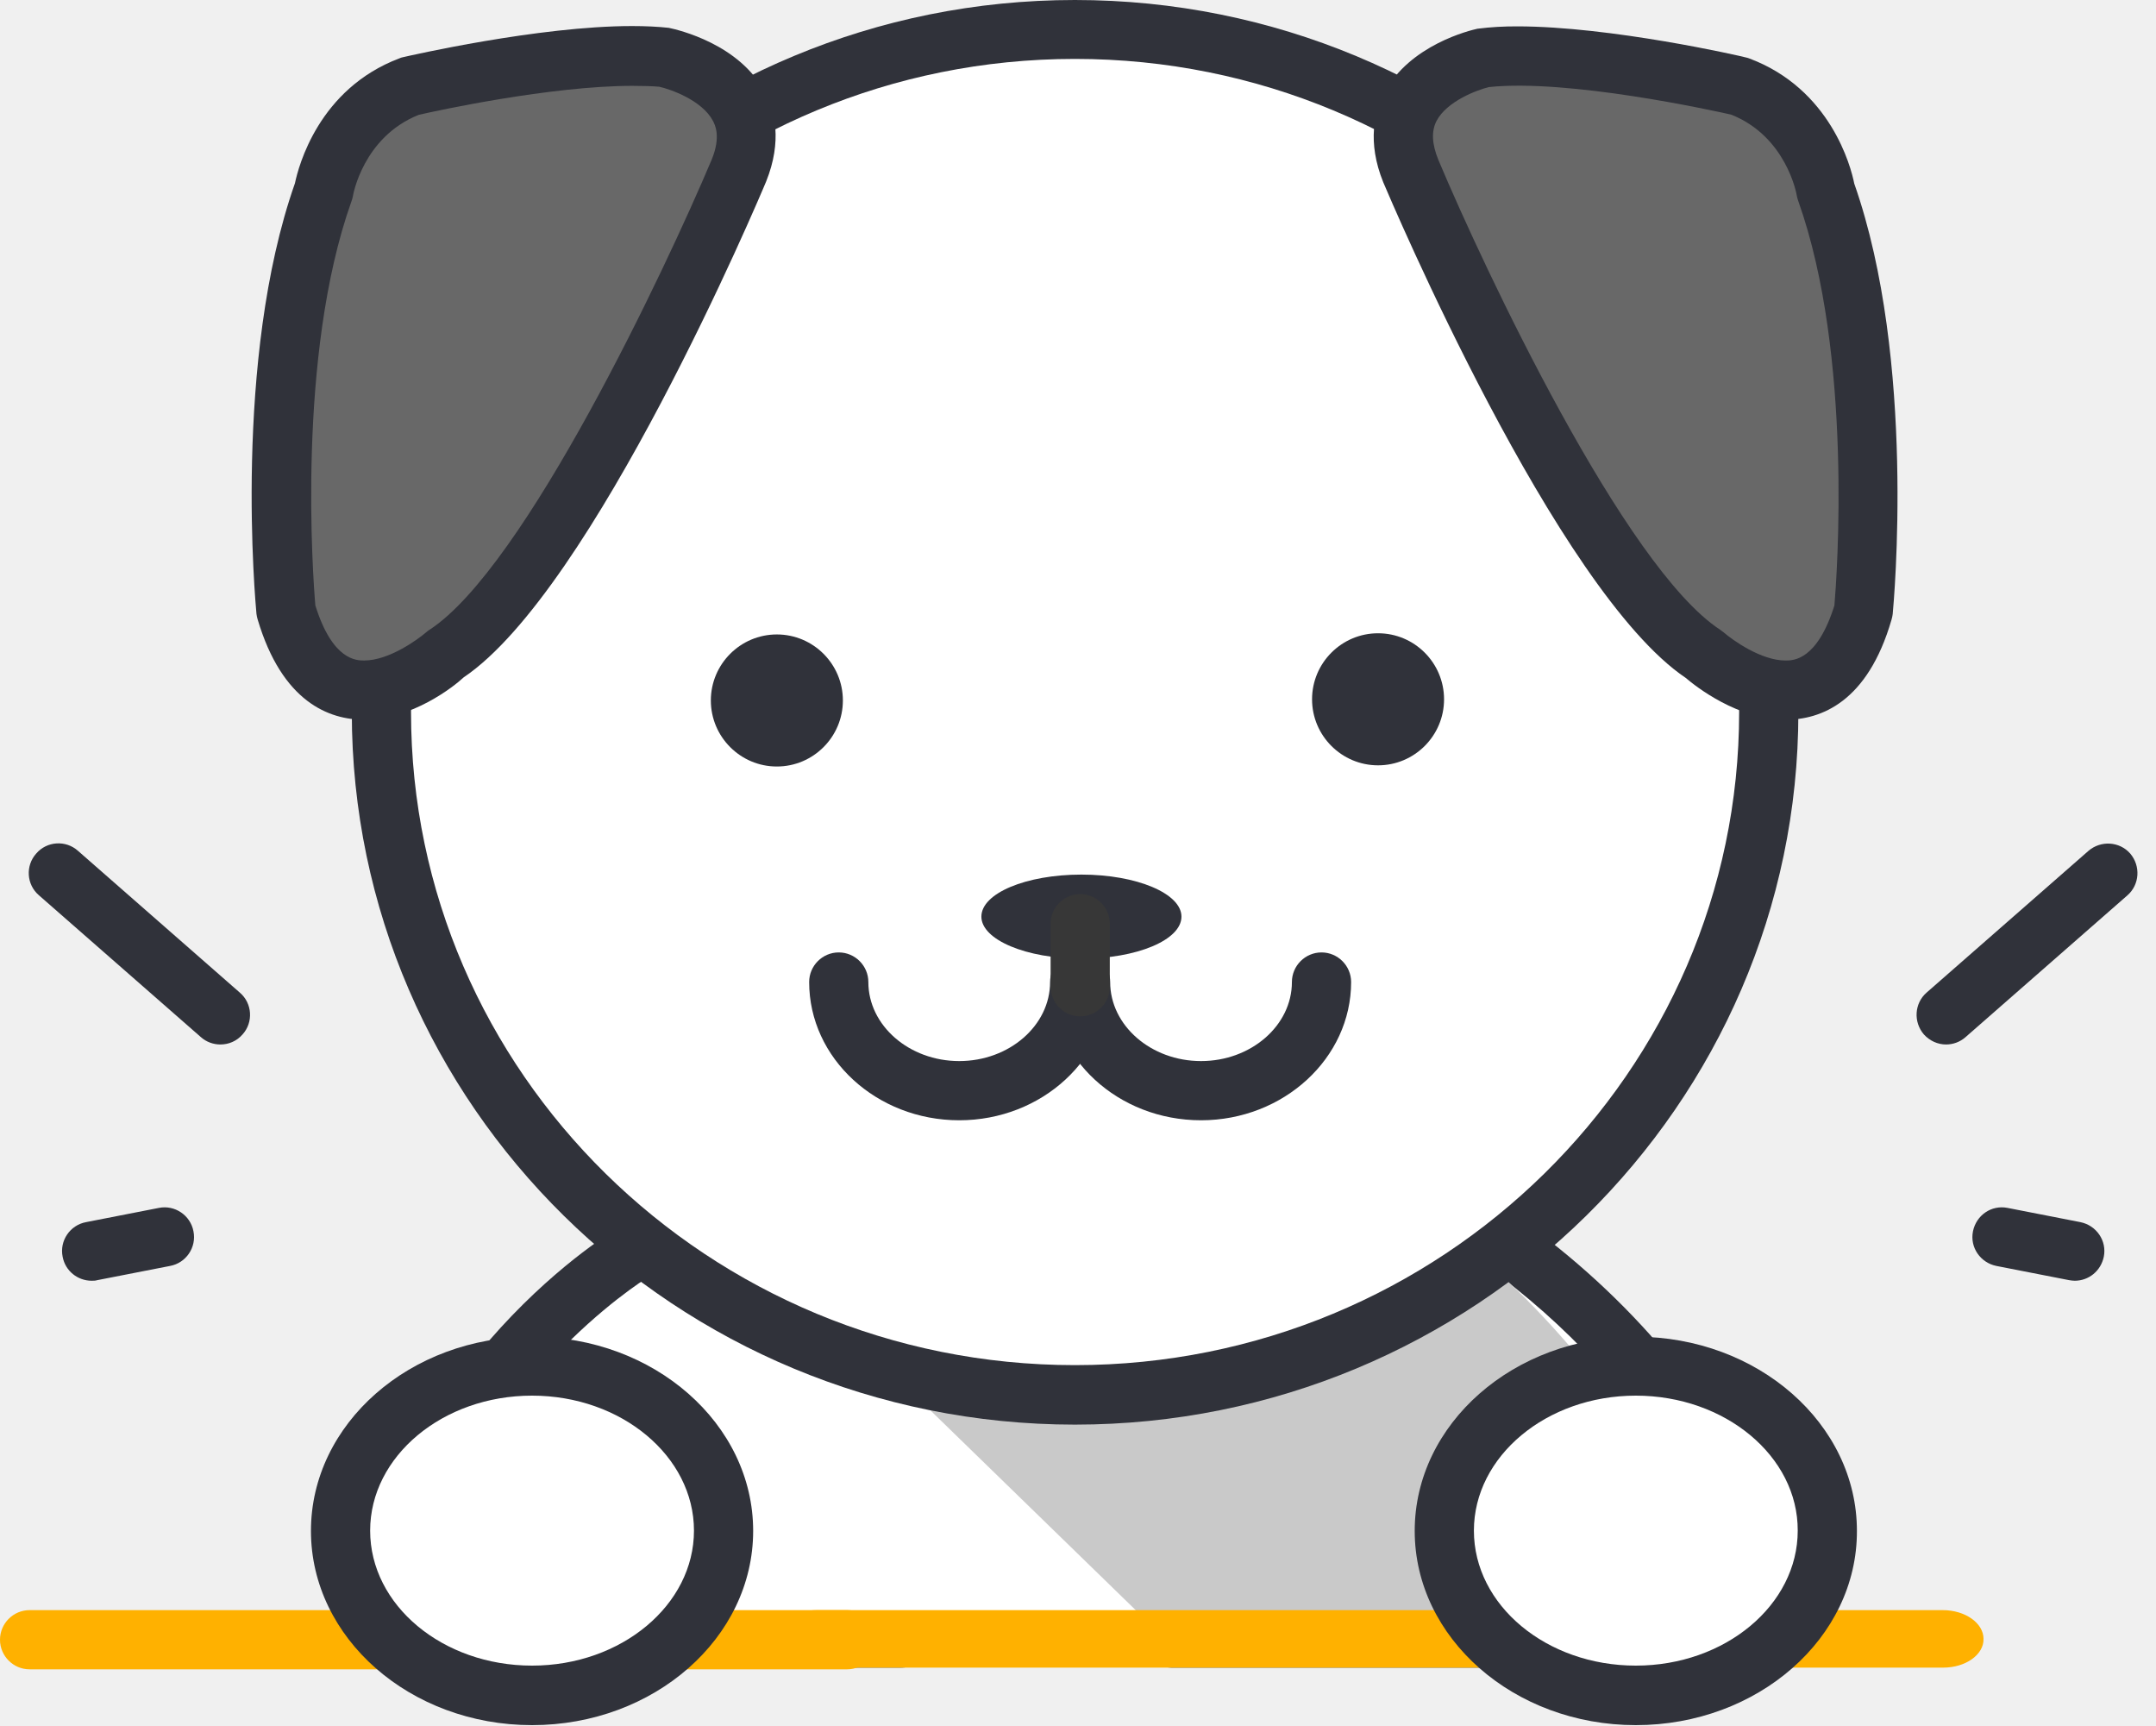
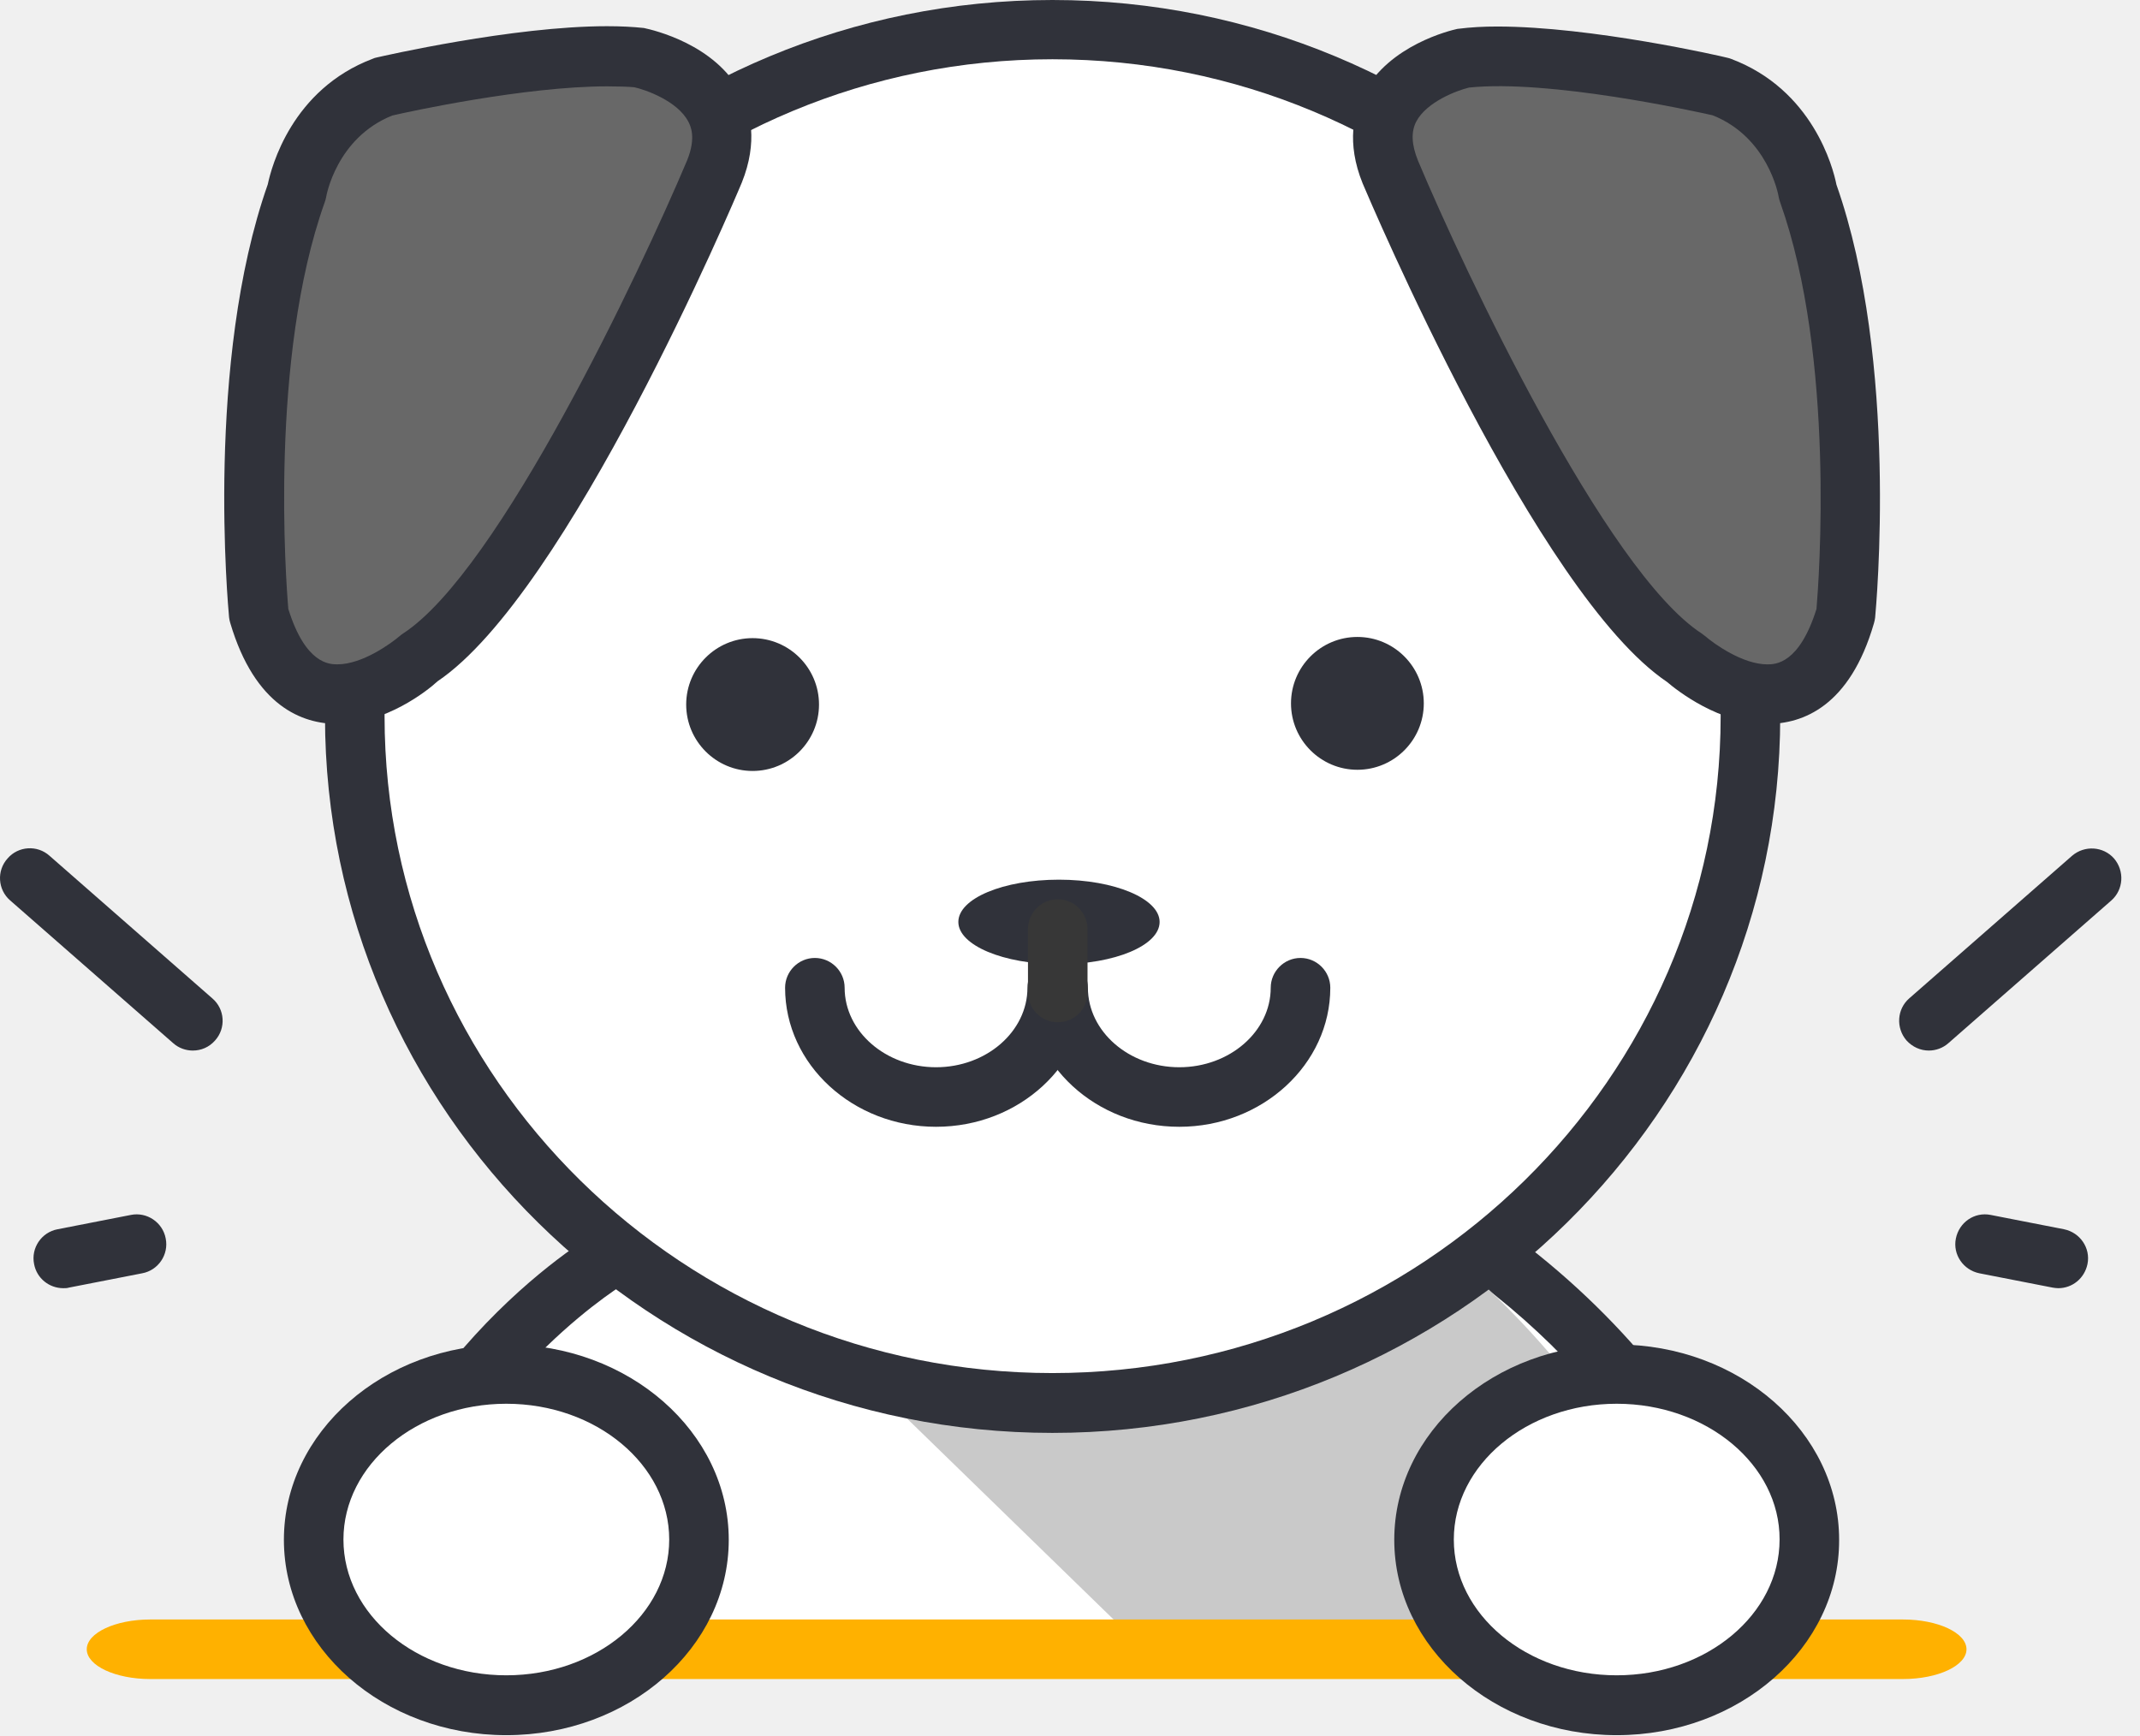
- <svg xmlns="http://www.w3.org/2000/svg" width="75" height="60" viewBox="0 0 75 60" fill="none">
-   <path d="M40.613 57.189H61.526C61.526 57.189 60.095 48.828 51.682 42.65L22.264 43.155C22.264 43.155 15.087 47.5 13.265 57.189H31.325" fill="white" />
-   <path d="M61.962 58H40.764C40.19 58 39.721 57.553 39.721 57.007C39.721 56.462 40.19 56.015 40.764 56.015H60.616C59.874 53.682 57.62 48.283 51.64 43.985L22.478 44.462C21.351 45.196 16.185 48.908 14.338 56.015H31.35C31.924 56.015 32.394 56.462 32.394 57.007C32.394 57.553 31.924 58 31.35 58H13.043C12.73 58 12.438 57.871 12.24 57.643C12.041 57.414 11.958 57.117 12.02 56.829C13.93 47.161 21.309 42.814 21.623 42.625C21.779 42.536 21.957 42.486 22.144 42.486L51.963 42C52.193 42 52.412 42.06 52.6 42.189C61.367 48.313 62.922 56.491 62.985 56.839C63.037 57.127 62.953 57.424 62.755 57.643C62.557 57.871 62.265 58 61.962 58Z" fill="#30323A" />
-   <path d="M25.931 42.793L39.585 56.076H59.973C59.973 56.076 57.512 47.581 48.852 41.661L25.931 42.793Z" fill="#C9C9C9" />
-   <path d="M61.526 24.764C61.526 37.882 50.724 48.509 37.39 48.509C24.066 48.509 13.265 37.872 13.265 24.764C13.265 11.646 24.066 1.02 37.39 1.02C50.714 1.02 61.526 11.656 61.526 24.764Z" fill="white" />
-   <path d="M37.393 49.548C23.524 49.548 12.238 38.438 12.238 24.774C12.238 11.11 23.524 0 37.393 0C51.263 0 62.559 11.11 62.559 24.774C62.559 38.428 51.273 49.548 37.393 49.548ZM37.393 2.049C24.656 2.049 14.298 12.243 14.298 24.764C14.298 37.295 24.656 47.479 37.393 47.479C50.131 47.479 60.499 37.285 60.499 24.764C60.499 12.243 50.131 2.049 37.393 2.049Z" fill="#30323A" />
-   <path d="M29.321 24.362C29.321 25.629 28.291 26.659 27.024 26.659C25.758 26.659 24.728 25.629 24.728 24.362C24.728 23.096 25.758 22.066 27.024 22.066C28.291 22.066 29.321 23.096 29.321 24.362Z" fill="#30323A" />
-   <path d="M50.234 24.322C50.234 25.588 49.205 26.618 47.938 26.618C46.672 26.618 45.642 25.588 45.642 24.322C45.642 23.055 46.672 22.025 47.938 22.025C49.205 22.025 50.234 23.055 50.234 24.322Z" fill="#30323A" />
-   <path d="M60.518 2.996C60.518 2.996 54.711 1.657 51.622 2.007C51.622 2.007 47.812 2.831 49.068 5.94C49.068 5.94 54.948 19.944 59.262 22.755C59.262 22.755 63.298 26.39 64.822 21.252C64.822 21.252 65.656 12.654 63.515 6.651C63.525 6.651 63.093 3.963 60.518 2.996Z" fill="#686868" />
-   <path d="M62.114 25.032C60.456 25.032 58.994 23.879 58.644 23.58C54.134 20.543 48.367 6.92 48.12 6.343C47.544 4.923 47.822 3.872 48.151 3.234C49.037 1.555 51.158 1.051 51.395 0.999C51.879 0.938 52.301 0.917 52.775 0.917C56.039 0.917 60.549 1.947 60.734 1.998C60.775 2.009 60.827 2.019 60.868 2.039C63.679 3.1 64.389 5.798 64.503 6.385C66.665 12.532 65.872 21.006 65.841 21.356C65.831 21.418 65.821 21.49 65.8 21.552C64.966 24.435 63.329 25.032 62.114 25.032ZM51.796 3.028C51.374 3.131 50.334 3.522 49.974 4.202C49.788 4.562 49.809 5.005 50.036 5.561C51.632 9.36 56.523 19.74 59.838 21.902C59.879 21.933 59.92 21.964 59.962 21.995C60.271 22.262 61.259 22.973 62.114 22.973C62.392 22.973 63.215 22.962 63.813 21.058C63.895 20.1 64.472 12.377 62.556 6.992C62.536 6.93 62.515 6.869 62.505 6.807C62.495 6.724 62.124 4.737 60.219 3.986C59.571 3.841 54.566 2.74 51.796 3.028Z" fill="#30323A" />
-   <path d="M14.264 2.996C14.264 2.996 20.072 1.658 23.16 2.008C23.16 2.008 26.97 2.832 25.704 5.941C25.704 5.941 19.824 19.945 15.51 22.756C15.51 22.756 11.474 26.391 9.95 21.253C9.95 21.253 9.116 12.655 11.257 6.652C11.257 6.652 11.69 3.964 14.264 2.996Z" fill="#686868" />
-   <path d="M12.669 25.032C11.454 25.032 9.817 24.424 8.962 21.541C8.942 21.479 8.931 21.417 8.921 21.345C8.89 20.985 8.097 12.521 10.26 6.374C10.383 5.787 11.084 3.089 13.895 2.029C13.936 2.008 13.977 1.998 14.028 1.987C14.214 1.946 18.724 0.906 21.988 0.906C22.461 0.906 22.884 0.927 23.265 0.968C23.604 1.04 25.726 1.534 26.611 3.213C26.951 3.841 27.219 4.901 26.652 6.312C26.405 6.909 20.639 20.522 16.129 23.559C15.789 23.878 14.327 25.032 12.669 25.032ZM10.97 21.057C11.567 22.972 12.401 22.972 12.669 22.972C13.534 22.972 14.533 22.241 14.821 21.994C14.862 21.963 14.904 21.922 14.945 21.901C18.26 19.739 23.151 9.36 24.758 5.55C25.087 4.747 24.871 4.335 24.799 4.201C24.418 3.48 23.306 3.099 22.935 3.017C22.719 2.996 22.358 2.986 21.988 2.986C19.166 2.986 15.13 3.861 14.564 3.995C12.628 4.768 12.278 6.796 12.278 6.817C12.268 6.878 12.247 6.94 12.226 7.002C10.311 12.377 10.888 20.099 10.97 21.057Z" fill="#30323A" />
-   <path d="M41.099 31.88C41.099 32.694 39.544 33.342 37.619 33.342C35.694 33.342 34.139 32.683 34.139 31.88C34.139 31.067 35.694 30.418 37.619 30.418C39.544 30.418 41.099 31.077 41.099 31.88Z" fill="#30323A" />
-   <path d="M41.78 38.963C38.897 38.963 36.56 36.811 36.56 34.155C36.56 33.589 37.023 33.125 37.59 33.125C38.156 33.125 38.619 33.589 38.619 34.155C38.619 35.668 40.04 36.904 41.78 36.904C43.52 36.904 44.941 35.668 44.941 34.155C44.941 33.589 45.405 33.125 45.971 33.125C46.537 33.125 47.001 33.589 47.001 34.155C47.001 36.801 44.653 38.963 41.78 38.963Z" fill="#30323A" />
-   <path d="M33.368 38.963C30.495 38.963 28.148 36.811 28.148 34.155C28.148 33.589 28.611 33.125 29.177 33.125C29.744 33.125 30.207 33.589 30.207 34.155C30.207 35.668 31.628 36.904 33.368 36.904C35.108 36.904 36.529 35.668 36.529 34.155C36.529 33.589 36.992 33.125 37.559 33.125C38.125 33.125 38.588 33.589 38.588 34.155C38.588 36.801 36.251 38.963 33.368 38.963Z" fill="#30323A" />
-   <path d="M37.577 35.349C37.011 35.349 36.547 34.885 36.547 34.319V32.126C36.547 31.559 37.011 31.096 37.577 31.096C38.143 31.096 38.606 31.559 38.606 32.126V34.319C38.606 34.896 38.143 35.349 37.577 35.349Z" fill="#373737" />
-   <path d="M29.47 58.059H1.03C0.463 58.059 0 57.596 0 57.03C0 56.463 0.463 56 1.03 56H29.47C30.036 56 30.499 56.463 30.499 57.03C30.499 57.596 30.036 58.059 29.47 58.059Z" fill="#FFB100" />
-   <path d="M67.596 58H28.418C27.638 58 27 57.55 27 57C27 56.45 27.638 56 28.418 56H67.582C68.362 56 69 56.45 69 57C69.014 57.55 68.376 58 67.596 58Z" fill="#FFB100" />
-   <path d="M25.168 53.244C25.168 56.405 22.182 58.969 18.506 58.969C14.83 58.969 11.844 56.405 11.844 53.244C11.844 50.083 14.83 47.519 18.506 47.519C22.182 47.509 25.168 50.073 25.168 53.244Z" fill="white" />
-   <path d="M18.508 60C14.266 60 10.817 56.973 10.817 53.245C10.817 49.518 14.266 46.491 18.508 46.491C22.751 46.491 26.2 49.518 26.2 53.245C26.2 56.973 22.751 60 18.508 60ZM18.508 48.54C15.399 48.54 12.876 50.651 12.876 53.235C12.876 55.83 15.399 57.93 18.508 57.93C21.618 57.93 24.141 55.819 24.141 53.235C24.141 50.651 21.618 48.54 18.508 48.54Z" fill="#30323A" />
-   <path d="M63.575 53.244C63.575 56.405 60.589 58.969 56.913 58.969C53.237 58.969 50.251 56.405 50.251 53.244C50.251 50.083 53.237 47.519 56.913 47.519C60.589 47.509 63.575 50.073 63.575 53.244Z" fill="white" />
-   <path d="M56.905 60C52.662 60 49.213 56.973 49.213 53.245C49.213 49.518 52.662 46.491 56.905 46.491C61.147 46.491 64.596 49.518 64.596 53.245C64.607 56.973 61.147 60 56.905 60ZM56.905 48.54C53.795 48.54 51.272 50.651 51.272 53.235C51.272 55.83 53.795 57.93 56.905 57.93C60.014 57.93 62.537 55.819 62.537 53.235C62.547 50.651 60.014 48.54 56.905 48.54Z" fill="#30323A" />
-   <path d="M67.697 36.327C67.409 36.327 67.131 36.203 66.925 35.977C66.554 35.544 66.595 34.895 67.017 34.525L72.65 29.593C73.082 29.222 73.731 29.263 74.102 29.685C74.472 30.118 74.431 30.766 74.009 31.137L68.377 36.069C68.181 36.244 67.934 36.327 67.697 36.327Z" fill="#30323A" />
-   <path d="M72.175 44.544C72.113 44.544 72.041 44.534 71.979 44.524L69.446 44.029C68.89 43.916 68.52 43.381 68.633 42.825C68.746 42.269 69.271 41.898 69.838 42.011L72.371 42.506C72.927 42.619 73.297 43.154 73.184 43.71C73.081 44.205 72.659 44.544 72.175 44.544Z" fill="#30323A" />
-   <path d="M7.665 36.327C7.429 36.327 7.181 36.244 6.986 36.069L1.353 31.137C0.921 30.766 0.88 30.107 1.261 29.685C1.631 29.253 2.29 29.212 2.713 29.592L8.345 34.525C8.777 34.895 8.819 35.554 8.438 35.977C8.232 36.213 7.954 36.327 7.665 36.327Z" fill="#30323A" />
-   <path d="M3.188 44.544C2.704 44.544 2.271 44.205 2.179 43.71C2.065 43.154 2.436 42.609 2.992 42.506L5.525 42.011C6.081 41.898 6.627 42.269 6.73 42.825C6.843 43.381 6.472 43.927 5.916 44.029L3.383 44.524C3.322 44.544 3.249 44.544 3.188 44.544Z" fill="#30323A" />
+ <svg xmlns="http://www.w3.org/2000/svg" width="74" height="60" viewBox="0 0 74 60" fill="none">
+   <path d="M39.613 57.189H60.526C60.526 57.189 59.095 48.828 50.682 42.65L21.264 43.155C21.264 43.155 14.087 47.5 12.265 57.189H30.325" fill="white" />
+   <path d="M60.962 58H39.764C39.19 58 38.721 57.553 38.721 57.007C38.721 56.462 39.19 56.015 39.764 56.015H59.616C58.874 53.682 56.62 48.283 50.64 43.985L21.478 44.462C20.351 45.196 15.185 48.908 13.338 56.015H30.35C30.924 56.015 31.394 56.462 31.394 57.007C31.394 57.553 30.924 58 30.35 58H12.043C11.73 58 11.438 57.871 11.24 57.643C11.041 57.414 10.958 57.117 11.02 56.829C12.93 47.161 20.309 42.814 20.623 42.625C20.779 42.536 20.957 42.486 21.144 42.486L50.963 42C51.193 42 51.412 42.06 51.6 42.189C60.367 48.313 61.922 56.491 61.985 56.839C62.037 57.127 61.953 57.424 61.755 57.643C61.557 57.871 61.265 58 60.962 58Z" fill="#30323A" />
+   <path d="M24.931 42.793L38.585 56.076H58.973C58.973 56.076 56.512 47.581 47.852 41.661L24.931 42.793Z" fill="#C9C9C9" />
+   <path d="M60.526 24.764C60.526 37.882 49.724 48.509 36.39 48.509C23.066 48.509 12.265 37.872 12.265 24.764C12.265 11.646 23.066 1.02 36.39 1.02C49.714 1.02 60.526 11.656 60.526 24.764Z" fill="white" />
+   <path d="M36.393 49.548C22.524 49.548 11.238 38.438 11.238 24.774C11.238 11.11 22.524 0 36.393 0C50.263 0 61.559 11.11 61.559 24.774C61.559 38.428 50.273 49.548 36.393 49.548ZM36.393 2.049C23.656 2.049 13.298 12.243 13.298 24.764C13.298 37.295 23.656 47.479 36.393 47.479C49.131 47.479 59.499 37.285 59.499 24.764C59.499 12.243 49.131 2.049 36.393 2.049Z" fill="#30323A" />
+   <path d="M28.321 24.362C28.321 25.629 27.291 26.659 26.024 26.659C24.758 26.659 23.728 25.629 23.728 24.362C23.728 23.096 24.758 22.066 26.024 22.066C27.291 22.066 28.321 23.096 28.321 24.362Z" fill="#30323A" />
+   <path d="M49.234 24.322C49.234 25.588 48.205 26.618 46.938 26.618C45.672 26.618 44.642 25.588 44.642 24.322C44.642 23.055 45.672 22.025 46.938 22.025C48.205 22.025 49.234 23.055 49.234 24.322Z" fill="#30323A" />
+   <path d="M59.518 2.996C59.518 2.996 53.711 1.657 50.622 2.007C50.622 2.007 46.812 2.831 48.068 5.94C48.068 5.94 53.948 19.944 58.262 22.755C58.262 22.755 62.298 26.39 63.822 21.252C63.822 21.252 64.656 12.654 62.515 6.651C62.525 6.651 62.093 3.963 59.518 2.996Z" fill="#686868" />
+   <path d="M61.114 25.032C59.456 25.032 57.994 23.879 57.644 23.58C53.134 20.543 47.367 6.92 47.12 6.343C46.544 4.923 46.822 3.872 47.151 3.234C48.037 1.555 50.158 1.051 50.395 0.999C50.879 0.938 51.301 0.917 51.775 0.917C55.039 0.917 59.549 1.947 59.734 1.998C59.775 2.009 59.827 2.019 59.868 2.039C62.679 3.1 63.389 5.798 63.503 6.385C65.665 12.532 64.872 21.006 64.841 21.356C64.831 21.418 64.821 21.49 64.8 21.552C63.966 24.435 62.329 25.032 61.114 25.032ZM50.796 3.028C50.374 3.131 49.334 3.522 48.974 4.202C48.788 4.562 48.809 5.005 49.036 5.561C50.632 9.36 55.523 19.74 58.838 21.902C58.879 21.933 58.92 21.964 58.962 21.995C59.271 22.262 60.259 22.973 61.114 22.973C61.392 22.973 62.215 22.962 62.813 21.058C62.895 20.1 63.472 12.377 61.556 6.992C61.536 6.93 61.515 6.869 61.505 6.807C61.495 6.724 61.124 4.737 59.219 3.986C58.571 3.841 53.566 2.74 50.796 3.028Z" fill="#30323A" />
+   <path d="M13.264 2.996C13.264 2.996 19.072 1.658 22.16 2.008C22.16 2.008 25.97 2.832 24.704 5.941C24.704 5.941 18.824 19.945 14.51 22.756C14.51 22.756 10.474 26.391 8.95 21.253C8.95 21.253 8.116 12.655 10.257 6.652C10.257 6.652 10.69 3.964 13.264 2.996Z" fill="#686868" />
+   <path d="M11.669 25.032C10.454 25.032 8.817 24.424 7.962 21.541C7.942 21.479 7.931 21.417 7.921 21.345C7.89 20.985 7.097 12.521 9.26 6.374C9.383 5.787 10.084 3.089 12.895 2.029C12.936 2.008 12.977 1.998 13.028 1.987C13.214 1.946 17.724 0.906 20.988 0.906C21.461 0.906 21.884 0.927 22.265 0.968C22.604 1.04 24.726 1.534 25.611 3.213C25.951 3.841 26.219 4.901 25.652 6.312C25.405 6.909 19.639 20.522 15.129 23.559C14.789 23.878 13.327 25.032 11.669 25.032ZM9.97 21.057C10.567 22.972 11.401 22.972 11.669 22.972C12.534 22.972 13.533 22.241 13.821 21.994C13.862 21.963 13.904 21.922 13.945 21.901C17.26 19.739 22.151 9.36 23.758 5.55C24.087 4.747 23.871 4.335 23.799 4.201C23.418 3.48 22.306 3.099 21.935 3.017C21.719 2.996 21.358 2.986 20.988 2.986C18.166 2.986 14.13 3.861 13.564 3.995C11.628 4.768 11.278 6.796 11.278 6.817C11.268 6.878 11.247 6.94 11.226 7.002C9.311 12.377 9.888 20.099 9.97 21.057Z" fill="#30323A" />
+   <path d="M40.099 31.88C40.099 32.694 38.544 33.342 36.619 33.342C34.694 33.342 33.139 32.683 33.139 31.88C33.139 31.067 34.694 30.418 36.619 30.418C38.544 30.418 40.099 31.077 40.099 31.88Z" fill="#30323A" />
+   <path d="M40.78 38.963C37.897 38.963 35.56 36.811 35.56 34.155C35.56 33.589 36.023 33.125 36.59 33.125C37.156 33.125 37.619 33.589 37.619 34.155C37.619 35.668 39.04 36.904 40.78 36.904C42.52 36.904 43.941 35.668 43.941 34.155C43.941 33.589 44.405 33.125 44.971 33.125C45.537 33.125 46.001 33.589 46.001 34.155C46.001 36.801 43.653 38.963 40.78 38.963Z" fill="#30323A" />
+   <path d="M32.368 38.963C29.495 38.963 27.148 36.811 27.148 34.155C27.148 33.589 27.611 33.125 28.177 33.125C28.744 33.125 29.207 33.589 29.207 34.155C29.207 35.668 30.628 36.904 32.368 36.904C34.108 36.904 35.529 35.668 35.529 34.155C35.529 33.589 35.992 33.125 36.559 33.125C37.125 33.125 37.588 33.589 37.588 34.155C37.588 36.801 35.251 38.963 32.368 38.963Z" fill="#30323A" />
+   <path d="M36.577 35.349C36.011 35.349 35.547 34.885 35.547 34.319V32.126C35.547 31.559 36.011 31.096 36.577 31.096C37.143 31.096 37.606 31.559 37.606 32.126V34.319C37.606 34.896 37.143 35.349 36.577 35.349Z" fill="#373737" />
+   <path d="M65.805 58.059H5.194C3.988 58.059 3 57.596 3 57.03C3 56.463 3.988 56 5.194 56H65.805C67.013 56 68 56.463 68 57.03C68 57.596 67.013 58.059 65.805 58.059Z" fill="#FFB100" />
+   <path d="M24.168 53.244C24.168 56.405 21.182 58.969 17.506 58.969C13.83 58.969 10.844 56.405 10.844 53.244C10.844 50.083 13.83 47.519 17.506 47.519C21.182 47.509 24.168 50.073 24.168 53.244Z" fill="white" />
+   <path d="M17.508 60C13.266 60 9.817 56.973 9.817 53.245C9.817 49.518 13.266 46.491 17.508 46.491C21.751 46.491 25.2 49.518 25.2 53.245C25.2 56.973 21.751 60 17.508 60ZM17.508 48.54C14.399 48.54 11.876 50.651 11.876 53.235C11.876 55.83 14.399 57.93 17.508 57.93C20.618 57.93 23.141 55.819 23.141 53.235C23.141 50.651 20.618 48.54 17.508 48.54Z" fill="#30323A" />
+   <path d="M62.575 53.244C62.575 56.405 59.589 58.969 55.913 58.969C52.237 58.969 49.251 56.405 49.251 53.244C49.251 50.083 52.237 47.519 55.913 47.519C59.589 47.509 62.575 50.073 62.575 53.244Z" fill="white" />
+   <path d="M55.905 60C51.662 60 48.213 56.973 48.213 53.245C48.213 49.518 51.662 46.491 55.905 46.491C60.147 46.491 63.596 49.518 63.596 53.245C63.607 56.973 60.147 60 55.905 60ZM55.905 48.54C52.795 48.54 50.272 50.651 50.272 53.235C50.272 55.83 52.795 57.93 55.905 57.93C59.014 57.93 61.537 55.819 61.537 53.235C61.547 50.651 59.014 48.54 55.905 48.54Z" fill="#30323A" />
+   <path d="M66.697 36.327C66.409 36.327 66.131 36.203 65.925 35.977C65.554 35.544 65.595 34.895 66.017 34.525L71.65 29.593C72.082 29.222 72.731 29.263 73.102 29.685C73.472 30.118 73.431 30.766 73.009 31.137L67.377 36.069C67.181 36.244 66.934 36.327 66.697 36.327Z" fill="#30323A" />
+   <path d="M71.175 44.544C71.113 44.544 71.041 44.534 70.979 44.524L68.446 44.029C67.89 43.916 67.52 43.381 67.633 42.825C67.746 42.269 68.271 41.898 68.838 42.011L71.371 42.506C71.927 42.619 72.297 43.154 72.184 43.71C72.081 44.205 71.659 44.544 71.175 44.544Z" fill="#30323A" />
+   <path d="M6.665 36.327C6.429 36.327 6.181 36.244 5.986 36.069L0.353 31.137C-0.079 30.766 -0.12 30.107 0.261 29.685C0.631 29.253 1.29 29.212 1.713 29.592L7.345 34.525C7.777 34.895 7.819 35.554 7.438 35.977C7.232 36.213 6.954 36.327 6.665 36.327Z" fill="#30323A" />
+   <path d="M2.188 44.544C1.704 44.544 1.271 44.205 1.179 43.71C1.065 43.154 1.436 42.609 1.992 42.506L4.525 42.011C5.081 41.898 5.627 42.269 5.73 42.825C5.843 43.381 5.472 43.927 4.916 44.029L2.383 44.524C2.322 44.544 2.249 44.544 2.188 44.544Z" fill="#30323A" />
</svg>
